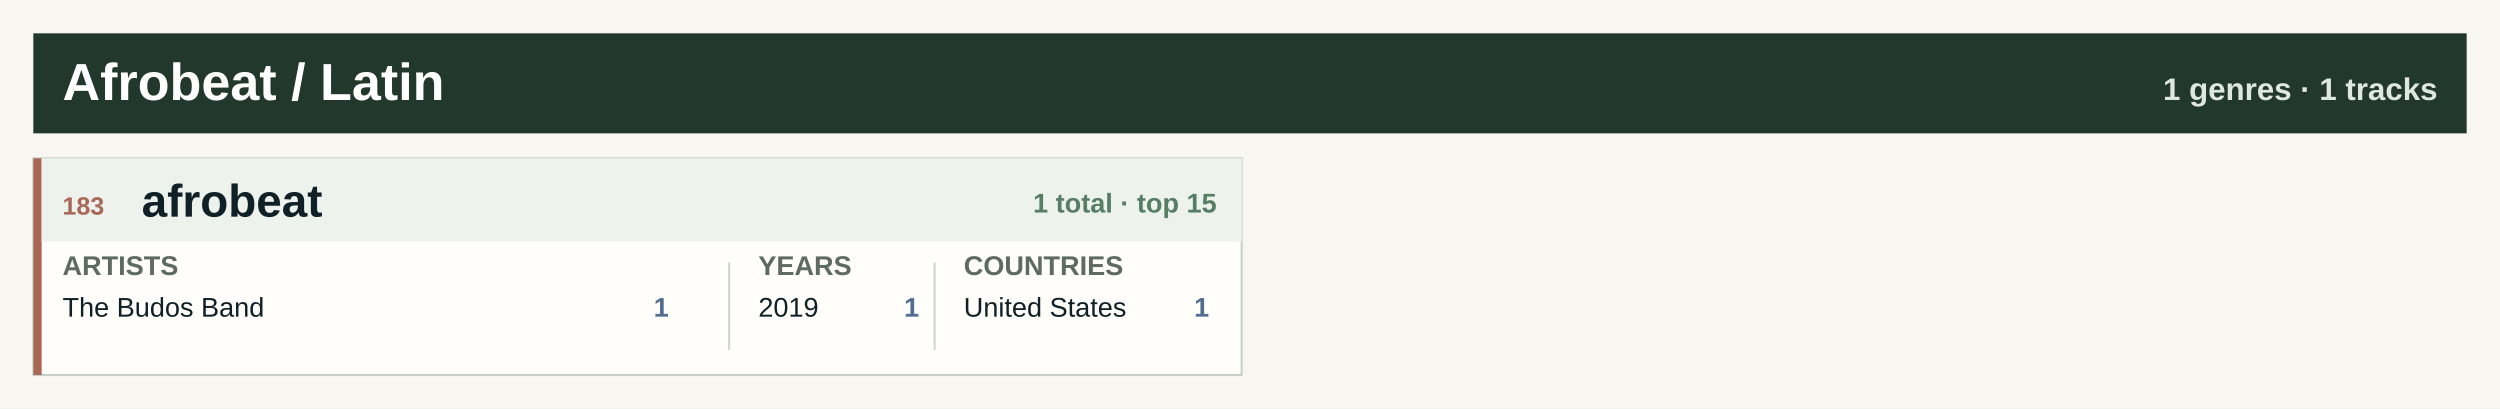
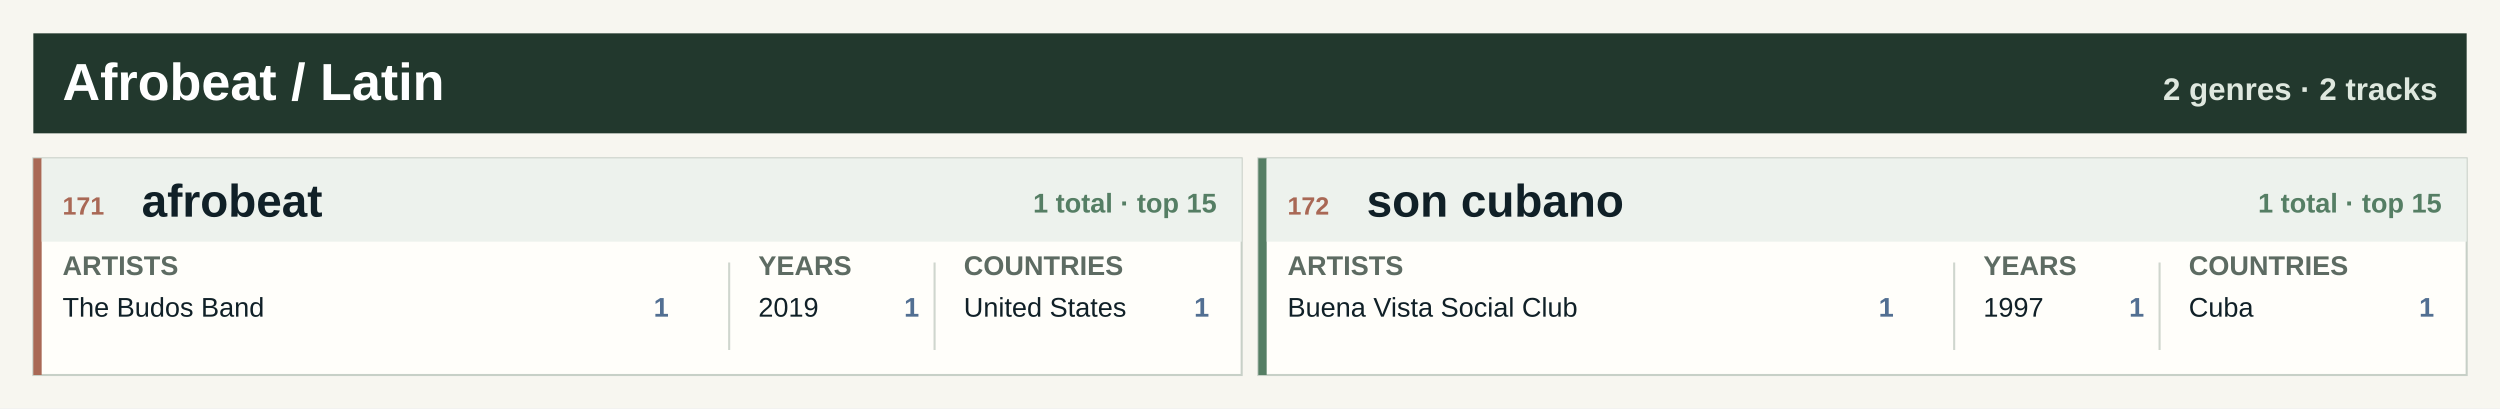
<svg xmlns="http://www.w3.org/2000/svg" width="1200" height="196" viewBox="0 0 1200 196" role="img" aria-label="Afrobeat / Latin genre atlas">
  <rect width="1200" height="196" fill="#f7f6f0" />
  <rect x="16" y="16" width="1168" height="48" fill="#22382d" />
  <text x="30.0" y="48.0" font-family="Segoe UI, Arial, sans-serif" font-size="25" font-weight="800" fill="#ffffff" text-anchor="start">Afrobeat / Latin</text>
-   <text x="1170.0" y="48.0" font-family="Segoe UI, Arial, sans-serif" font-size="15" font-weight="800" fill="#dfe8df" text-anchor="end">1 genres · 1 tracks</text>
+   <text x="1170.0" y="48.0" font-family="Segoe UI, Arial, sans-serif" font-size="15" font-weight="800" fill="#dfe8df" text-anchor="end">2 genres · 2 tracks</text>
  <rect x="16.0" y="76.0" width="580.0" height="104" fill="#fffefa" stroke="#c7d0c7" />
  <rect x="16.0" y="76.0" width="4" height="104" fill="#a96855" />
  <rect x="20.0" y="76.0" width="576.0" height="40" fill="#edf2ed" />
-   <text x="30.0" y="103.0" font-family="Segoe UI, Arial, sans-serif" font-size="12" font-weight="800" fill="#a96855" text-anchor="start">183</text>
+   <text x="30.0" y="103.0" font-family="Segoe UI, Arial, sans-serif" font-size="12" font-weight="800" fill="#a96855" text-anchor="start">171</text>
  <text x="68.0" y="104.0" font-family="Segoe UI, Arial, sans-serif" font-size="22" font-weight="800" fill="#102027" text-anchor="start">afrobeat</text>
  <text x="584.0" y="102.0" font-family="Segoe UI, Arial, sans-serif" font-size="13" font-weight="800" fill="#557e64" text-anchor="end">1 total · top 15</text>
  <text x="30.0" y="132.0" font-family="Segoe UI, Arial, sans-serif" font-size="13" font-weight="800" fill="#5d6b62" text-anchor="start">ARTISTS</text>
  <text x="364.0" y="132.0" font-family="Segoe UI, Arial, sans-serif" font-size="13" font-weight="800" fill="#5d6b62" text-anchor="start">YEARS</text>
  <text x="462.6" y="132.0" font-family="Segoe UI, Arial, sans-serif" font-size="13" font-weight="800" fill="#5d6b62" text-anchor="start">COUNTRIES</text>
  <line x1="350.0" y1="126.0" x2="350.0" y2="168.0" stroke="#cfd6ce" />
  <line x1="448.6" y1="126.0" x2="448.6" y2="168.0" stroke="#cfd6ce" />
  <text x="30.0" y="152.0" font-family="Segoe UI, Arial, sans-serif" font-size="13" font-weight="400" fill="#102027" text-anchor="start">The Budos Band</text>
  <text x="321.0" y="152.0" font-family="Segoe UI, Arial, sans-serif" font-size="13" font-weight="800" fill="#526f92" text-anchor="end">1</text>
  <text x="364.0" y="152.0" font-family="Segoe UI, Arial, sans-serif" font-size="13" font-weight="400" fill="#102027" text-anchor="start">2019</text>
  <text x="441.2" y="152.0" font-family="Segoe UI, Arial, sans-serif" font-size="13" font-weight="800" fill="#526f92" text-anchor="end">1</text>
  <text x="462.6" y="152.0" font-family="Segoe UI, Arial, sans-serif" font-size="13" font-weight="400" fill="#102027" text-anchor="start">United States</text>
  <text x="580.4" y="152.0" font-family="Segoe UI, Arial, sans-serif" font-size="13" font-weight="800" fill="#526f92" text-anchor="end">1</text>
+   <rect x="604.0" y="76.0" width="580.0" height="104" fill="#fffefa" stroke="#c7d0c7" />
+   <rect x="604.0" y="76.0" width="4" height="104" fill="#557e64" />
+   <rect x="608.0" y="76.0" width="576.0" height="40" fill="#edf2ed" />
+   <text x="618.0" y="103.0" font-family="Segoe UI, Arial, sans-serif" font-size="12" font-weight="800" fill="#a96855" text-anchor="start">172</text>
+   <text x="656.0" y="104.0" font-family="Segoe UI, Arial, sans-serif" font-size="22" font-weight="800" fill="#102027" text-anchor="start">son cubano</text>
+   <text x="1172.0" y="102.0" font-family="Segoe UI, Arial, sans-serif" font-size="13" font-weight="800" fill="#557e64" text-anchor="end">1 total · top 15</text>
+   <text x="618.0" y="132.0" font-family="Segoe UI, Arial, sans-serif" font-size="13" font-weight="800" fill="#5d6b62" text-anchor="start">ARTISTS</text>
+   <text x="952.0" y="132.0" font-family="Segoe UI, Arial, sans-serif" font-size="13" font-weight="800" fill="#5d6b62" text-anchor="start">YEARS</text>
+   <text x="1050.6" y="132.0" font-family="Segoe UI, Arial, sans-serif" font-size="13" font-weight="800" fill="#5d6b62" text-anchor="start">COUNTRIES</text>
+   <line x1="938.0" y1="126.0" x2="938.0" y2="168.0" stroke="#cfd6ce" />
+   <line x1="1036.6" y1="126.0" x2="1036.6" y2="168.0" stroke="#cfd6ce" />
+   <text x="618.0" y="152.0" font-family="Segoe UI, Arial, sans-serif" font-size="13" font-weight="400" fill="#102027" text-anchor="start">Buena Vista Social Club</text>
+   <text x="909.0" y="152.0" font-family="Segoe UI, Arial, sans-serif" font-size="13" font-weight="800" fill="#526f92" text-anchor="end">1</text>
+   <text x="952.0" y="152.0" font-family="Segoe UI, Arial, sans-serif" font-size="13" font-weight="400" fill="#102027" text-anchor="start">1997</text>
+   <text x="1029.2" y="152.0" font-family="Segoe UI, Arial, sans-serif" font-size="13" font-weight="800" fill="#526f92" text-anchor="end">1</text>
+   <text x="1050.6" y="152.0" font-family="Segoe UI, Arial, sans-serif" font-size="13" font-weight="400" fill="#102027" text-anchor="start">Cuba</text>
+   <text x="1168.4" y="152.0" font-family="Segoe UI, Arial, sans-serif" font-size="13" font-weight="800" fill="#526f92" text-anchor="end">1</text>
</svg>
